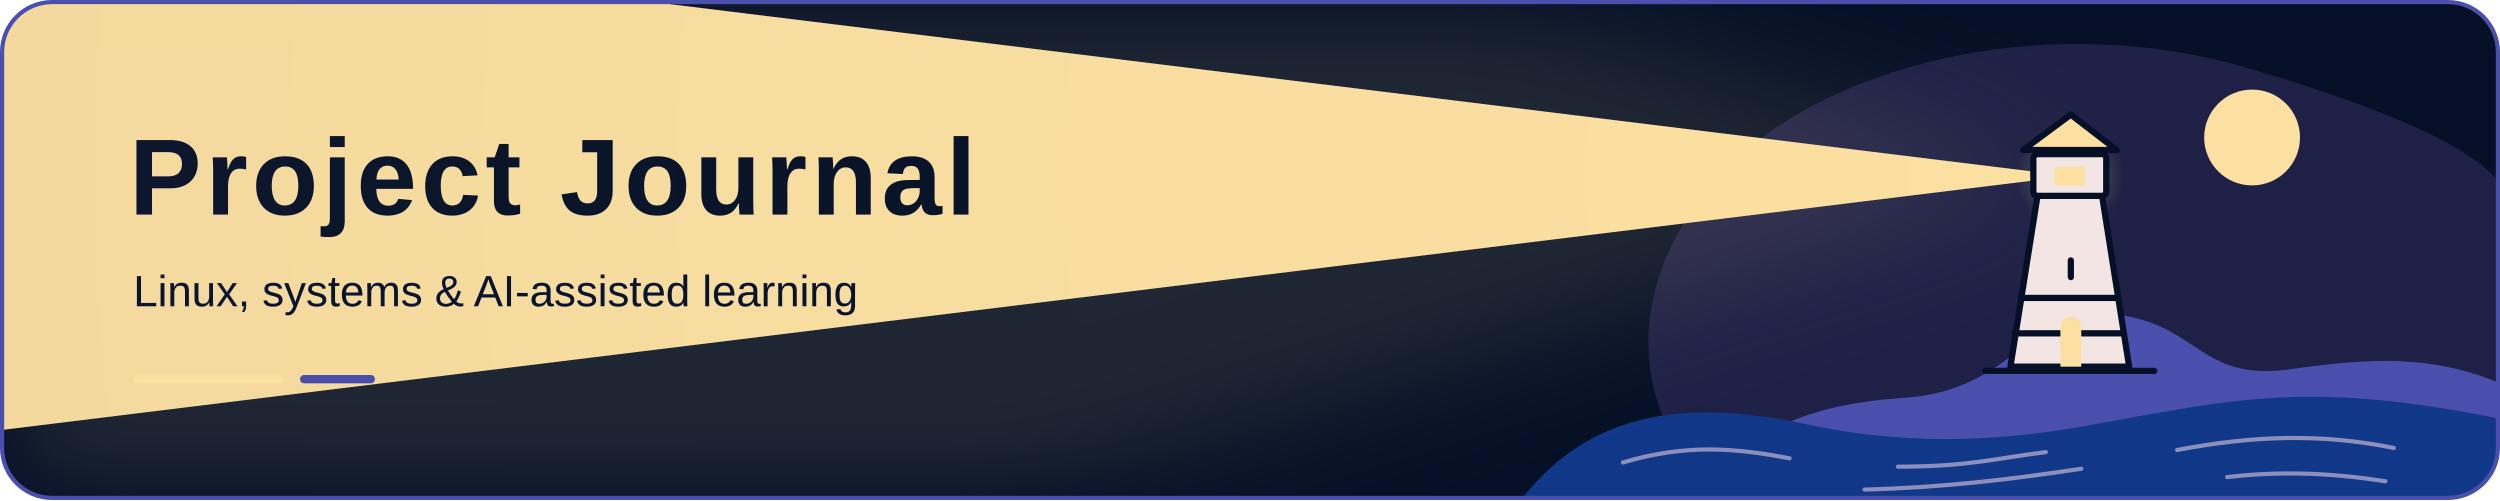
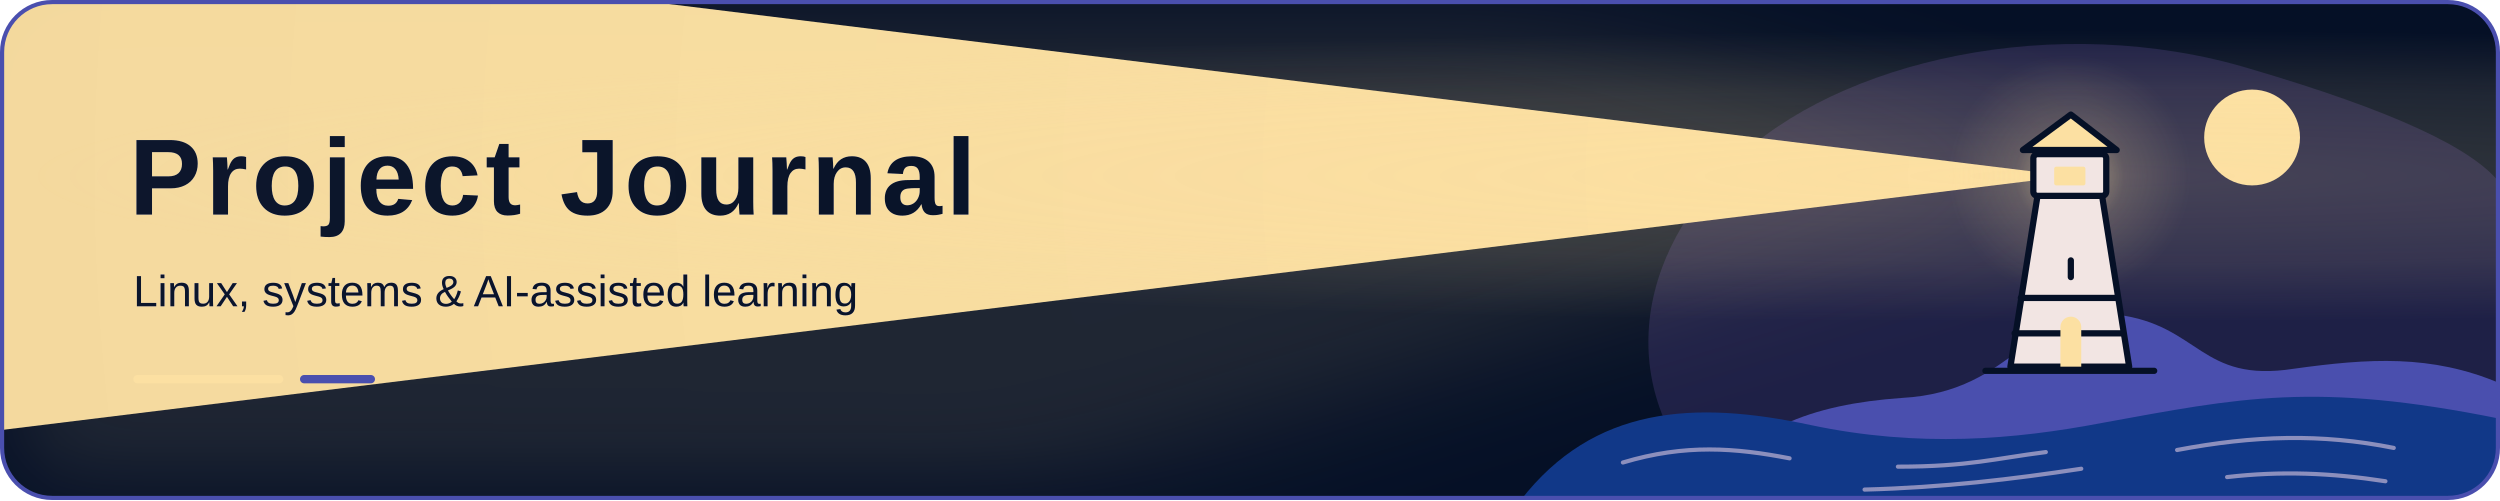
<svg xmlns="http://www.w3.org/2000/svg" width="1200" height="240" viewBox="0 0 1200 240" role="img" aria-labelledby="title description">
  <defs>
    <clipPath id="edge">
      <rect x="1" y="1" width="1198" height="238" rx="24" />
    </clipPath>
    <radialGradient id="beam-strength" gradientUnits="userSpaceOnUse" cx="993.5" cy="84.5" r="1580">
      <stop offset="0" stop-color="white" stop-opacity="1" />
      <stop offset=".25" stop-color="white" stop-opacity=".99" />
      <stop offset="1" stop-color="white" stop-opacity=".94" />
    </radialGradient>
    <filter id="beam-soften" x="-10%" y="-15%" width="120%" height="130%" color-interpolation-filters="sRGB">
      <feGaussianBlur stdDeviation="28" />
    </filter>
    <mask id="lighthouse-sweep" maskUnits="userSpaceOnUse" maskContentUnits="userSpaceOnUse" x="0" y="0" width="1200" height="240" style="mask-type:alpha">
      <g class="beam-rotor">
        <path d="M993.5 84.5L-574.723 -108.054A1580 1580 0 0 0 -574.723 277.054Z" fill="url(#beam-strength)" />
      </g>
    </mask>
    <mask id="lighthouse-glow" maskUnits="userSpaceOnUse" maskContentUnits="userSpaceOnUse" x="0" y="0" width="1200" height="240" style="mask-type:alpha">
      <g class="beam-rotor">
        <path d="M993.5 84.5L-517.462 -377.447A1580 1580 0 0 0 -517.462 546.447Z" fill="url(#beam-strength)" filter="url(#beam-soften)" />
      </g>
    </mask>
    <radialGradient id="lantern-halo">
      <stop offset="0" stop-color="#fce0a2" stop-opacity=".38" />
      <stop offset="1" stop-color="#fce0a2" stop-opacity="0" />
    </radialGradient>
+     <radialGradient id="viewer-glow">
+       <stop offset="0" stop-color="#fce0a2" stop-opacity="1" />
+       <stop offset=".6" stop-color="#fce0a2" stop-opacity=".6" />
+       <stop offset="1" stop-color="#fce0a2" stop-opacity="0" />
+     </radialGradient>
  </defs>
  <style>
    .sky{fill:#051026}.wash{fill:#1e2046}.coast{fill:#4a4fae}.ocean{fill:#113888}.sun{fill:#fce0a2}.tower{fill:#f2e5e3}.roof{fill:#fce0a2}.window{fill:#fce0a2}.ink{fill:#f2e5e3}.muted{fill:#cebdda}.accent{fill:#fce0a2}.gold{fill:#4a4fae}.line{fill:none;stroke:#051026;stroke-width:3;stroke-linecap:round;stroke-linejoin:round}.wave{fill:none;stroke:#cebdda;stroke-width:2;stroke-linecap:round;opacity:.65}.border{fill:none;stroke:#4a4fae;stroke-width:2}
    .beam-rotor{transform-box:view-box;transform-origin:993.5px 84.5px;animation:beacon-orbit 16s linear infinite,beacon-depth 16s linear infinite}
    .beam-light{fill:#fce0a2}
    .beam-halo{fill:#fce0a2;opacity:0.11}
    .beam-ink{fill:#051026}
-     @keyframes beacon-orbit{from{transform:scaleY(0.12) rotate(-50deg)}to{transform:scaleY(0.12) rotate(310deg)}}
-     @keyframes beacon-depth{0%{opacity:1}23.611%{opacity:1}38.889%{opacity:0}54.167%{opacity:1}100%{opacity:1}}
-     @media(prefers-reduced-motion:reduce){.beam-rotor{animation:none}.beam-layer{display:none}}
+     .beam-front-glint{animation:beacon-front 16s linear infinite}
+     @keyframes beacon-orbit{0%{transform:scale(1,0.12)}3.125%{transform:scale(0.980785,0.135217)}6.25%{transform:scale(0.92388,0.149849)}9.375%{transform:scale(0.83147,0.163334)}12.5%{transform:scale(0.707107,0.175154)}15.625%{transform:scale(0.55557,0.184855)}18.75%{transform:scale(0.382683,0.192063)}21.875%{transform:scale(0.19509,0.196501)}25%{transform:scale(0,0.198)}28.125%{transform:scale(-0.19509,0.196501)}31.25%{transform:scale(-0.382683,0.192063)}34.375%{transform:scale(-0.55557,0.184855)}37.5%{transform:scale(-0.707107,0.175154)}40.625%{transform:scale(-0.83147,0.163334)}43.75%{transform:scale(-0.92388,0.149849)}46.875%{transform:scale(-0.980785,0.135217)}50%{transform:scale(-1,0.12)}53.125%{transform:scale(-0.980785,0.12)}56.25%{transform:scale(-0.92388,0.12)}59.375%{transform:scale(-0.83147,0.12)}62.5%{transform:scale(-0.707107,0.12)}65.625%{transform:scale(-0.55557,0.12)}66.667%{transform:scale(-0.5,0.12)}68.75%{transform:scale(-0.382683,0.12)}71.875%{transform:scale(-0.19509,0.12)}75%{transform:scale(0,0.12)}78.125%{transform:scale(0.19509,0.12)}78.333%{transform:scale(0.207912,0.12)}81.25%{transform:scale(0.382683,0.12)}84.375%{transform:scale(0.55557,0.12)}87.5%{transform:scale(0.707107,0.12)}90.625%{transform:scale(0.83147,0.12)}93.75%{transform:scale(0.92388,0.12)}96.875%{transform:scale(0.980785,0.12)}100%{transform:scale(1,0.12)}}
+     @keyframes beacon-depth{0%{opacity:1}3.125%{opacity:1}6.25%{opacity:1}9.375%{opacity:1}12.5%{opacity:1}15.625%{opacity:1}18.75%{opacity:1}21.875%{opacity:1}25%{opacity:1}28.125%{opacity:1}31.25%{opacity:1}34.375%{opacity:1}37.5%{opacity:1}40.625%{opacity:1}43.75%{opacity:1}46.875%{opacity:1}50%{opacity:1}53.125%{opacity:0.812}56.25%{opacity:0.625}59.375%{opacity:0.438}62.5%{opacity:0.25}65.625%{opacity:0.062}66.667%{opacity:0}68.75%{opacity:0}71.875%{opacity:0}75%{opacity:0}78.125%{opacity:0.938}78.333%{opacity:1}81.25%{opacity:1}84.375%{opacity:1}87.5%{opacity:1}90.625%{opacity:1}93.75%{opacity:1}96.875%{opacity:1}100%{opacity:1}}
+     @keyframes beacon-front{0%{opacity:0}3.125%{opacity:0}6.25%{opacity:0}9.375%{opacity:0}12.5%{opacity:0}15.625%{opacity:0}18.75%{opacity:0.019}21.875%{opacity:0.372}25%{opacity:1}28.125%{opacity:0.372}31.25%{opacity:0.019}34.375%{opacity:0}37.5%{opacity:0}40.625%{opacity:0}43.75%{opacity:0}46.875%{opacity:0}50%{opacity:0}53.125%{opacity:0}56.25%{opacity:0}59.375%{opacity:0}62.5%{opacity:0}65.625%{opacity:0}66.667%{opacity:0}68.75%{opacity:0}71.875%{opacity:0}75%{opacity:0}78.125%{opacity:0}78.333%{opacity:0}81.25%{opacity:0}84.375%{opacity:0}87.5%{opacity:0}90.625%{opacity:0}93.75%{opacity:0}96.875%{opacity:0}100%{opacity:0}}
+     @media(prefers-reduced-motion:reduce){.beam-rotor,.beam-front-glint{animation:none}.beam-layer{display:none}}
  </style>
  <g clip-path="url(#edge)">
    <rect class="sky" width="1200" height="240" />
    <g aria-hidden="true">
      <path class="wash" d="M827 240c-49-44-48-111 5-162 50-49 155-73 248-45 68 20 107 38 120 55v152Z" />
      <circle class="sun" cx="1081" cy="66" r="23" />
      <path class="coast" d="M817 240c19-34 53-46 96-49 55-3 61-45 103-40 40 5 40 33 85 26 36-5 66-7 99 7v56Z" />
      <path class="ocean" d="M730 240c35-45 83-48 139-36 52 11 98 7 140-1 66-12 102-20 191-2v39Z" />
      <path class="wave" d="M779 222c30-9 54-7 80-2m52 4c34 0 47-4 71-7m63-1c37-7 69-8 104-1" />
      <path class="wave" d="M895 235c38-1 71-5 104-10m70 4c26-3 50-2 76 2" />
      <rect class="beam-halo beam-layer" width="1200" height="240" mask="url(#lighthouse-glow)" />
      <rect class="beam-light beam-layer" width="1200" height="240" mask="url(#lighthouse-sweep)" />
      <circle cx="993.5" cy="84.5" r="26" fill="url(#lantern-halo)" />
+       <g class="beam-layer beam-front-glint">
+         <ellipse cx="993.5" cy="84.5" rx="980" ry="70" fill="url(#viewer-glow)" opacity="0.18" />
+         <circle cx="993.5" cy="84.5" r="58" fill="url(#lantern-halo)" opacity=".75" />
+       </g>
      <path class="tower" d="m978 94-13 82h57l-13-82Z" />
      <path class="line" d="m978 94-13 82h57l-13-82Z" />
      <rect class="tower" x="976" y="74" width="35" height="20" rx="2" />
      <rect class="line" x="976" y="74" width="35" height="20" rx="2" />
      <path class="roof" d="m971 72 23-17 22 17Z" />
      <path class="line" d="m971 72 23-17 22 17Z" />
      <rect class="window" x="986" y="80" width="15" height="9" rx="1" />
      <path class="line" d="M970 143h46m-49 17h52m-25-35v8" />
      <path class="roof" d="M989 176v-19a5 5 0 0 1 10 0v19Z" />
      <path class="line" d="M953 178h81" />
      <rect class="accent" x="64" y="180" width="72" height="4" rx="2" />
      <rect class="gold" x="144" y="180" width="36" height="4" rx="2" />
    </g>
    <g font-family="Segoe UI, Arial, sans-serif">
      <text class="ink" x="62" y="103" font-size="52" font-weight="700" letter-spacing="2">Project Journal</text>
      <text class="muted" x="64" y="147" font-size="21" font-weight="400">Linux, systems &amp; AI-assisted learning</text>
    </g>
    <g class="beam-layer" font-family="Segoe UI, Arial, sans-serif" mask="url(#lighthouse-sweep)" aria-hidden="true">
      <text class="beam-ink" x="62" y="103" font-size="52" font-weight="700" letter-spacing="2">Project Journal</text>
      <text class="beam-ink" x="64" y="147" font-size="21" font-weight="400">Linux, systems &amp; AI-assisted learning</text>
    </g>
  </g>
  <rect class="border" x="1" y="1" width="1198" height="238" rx="24" />
</svg>
